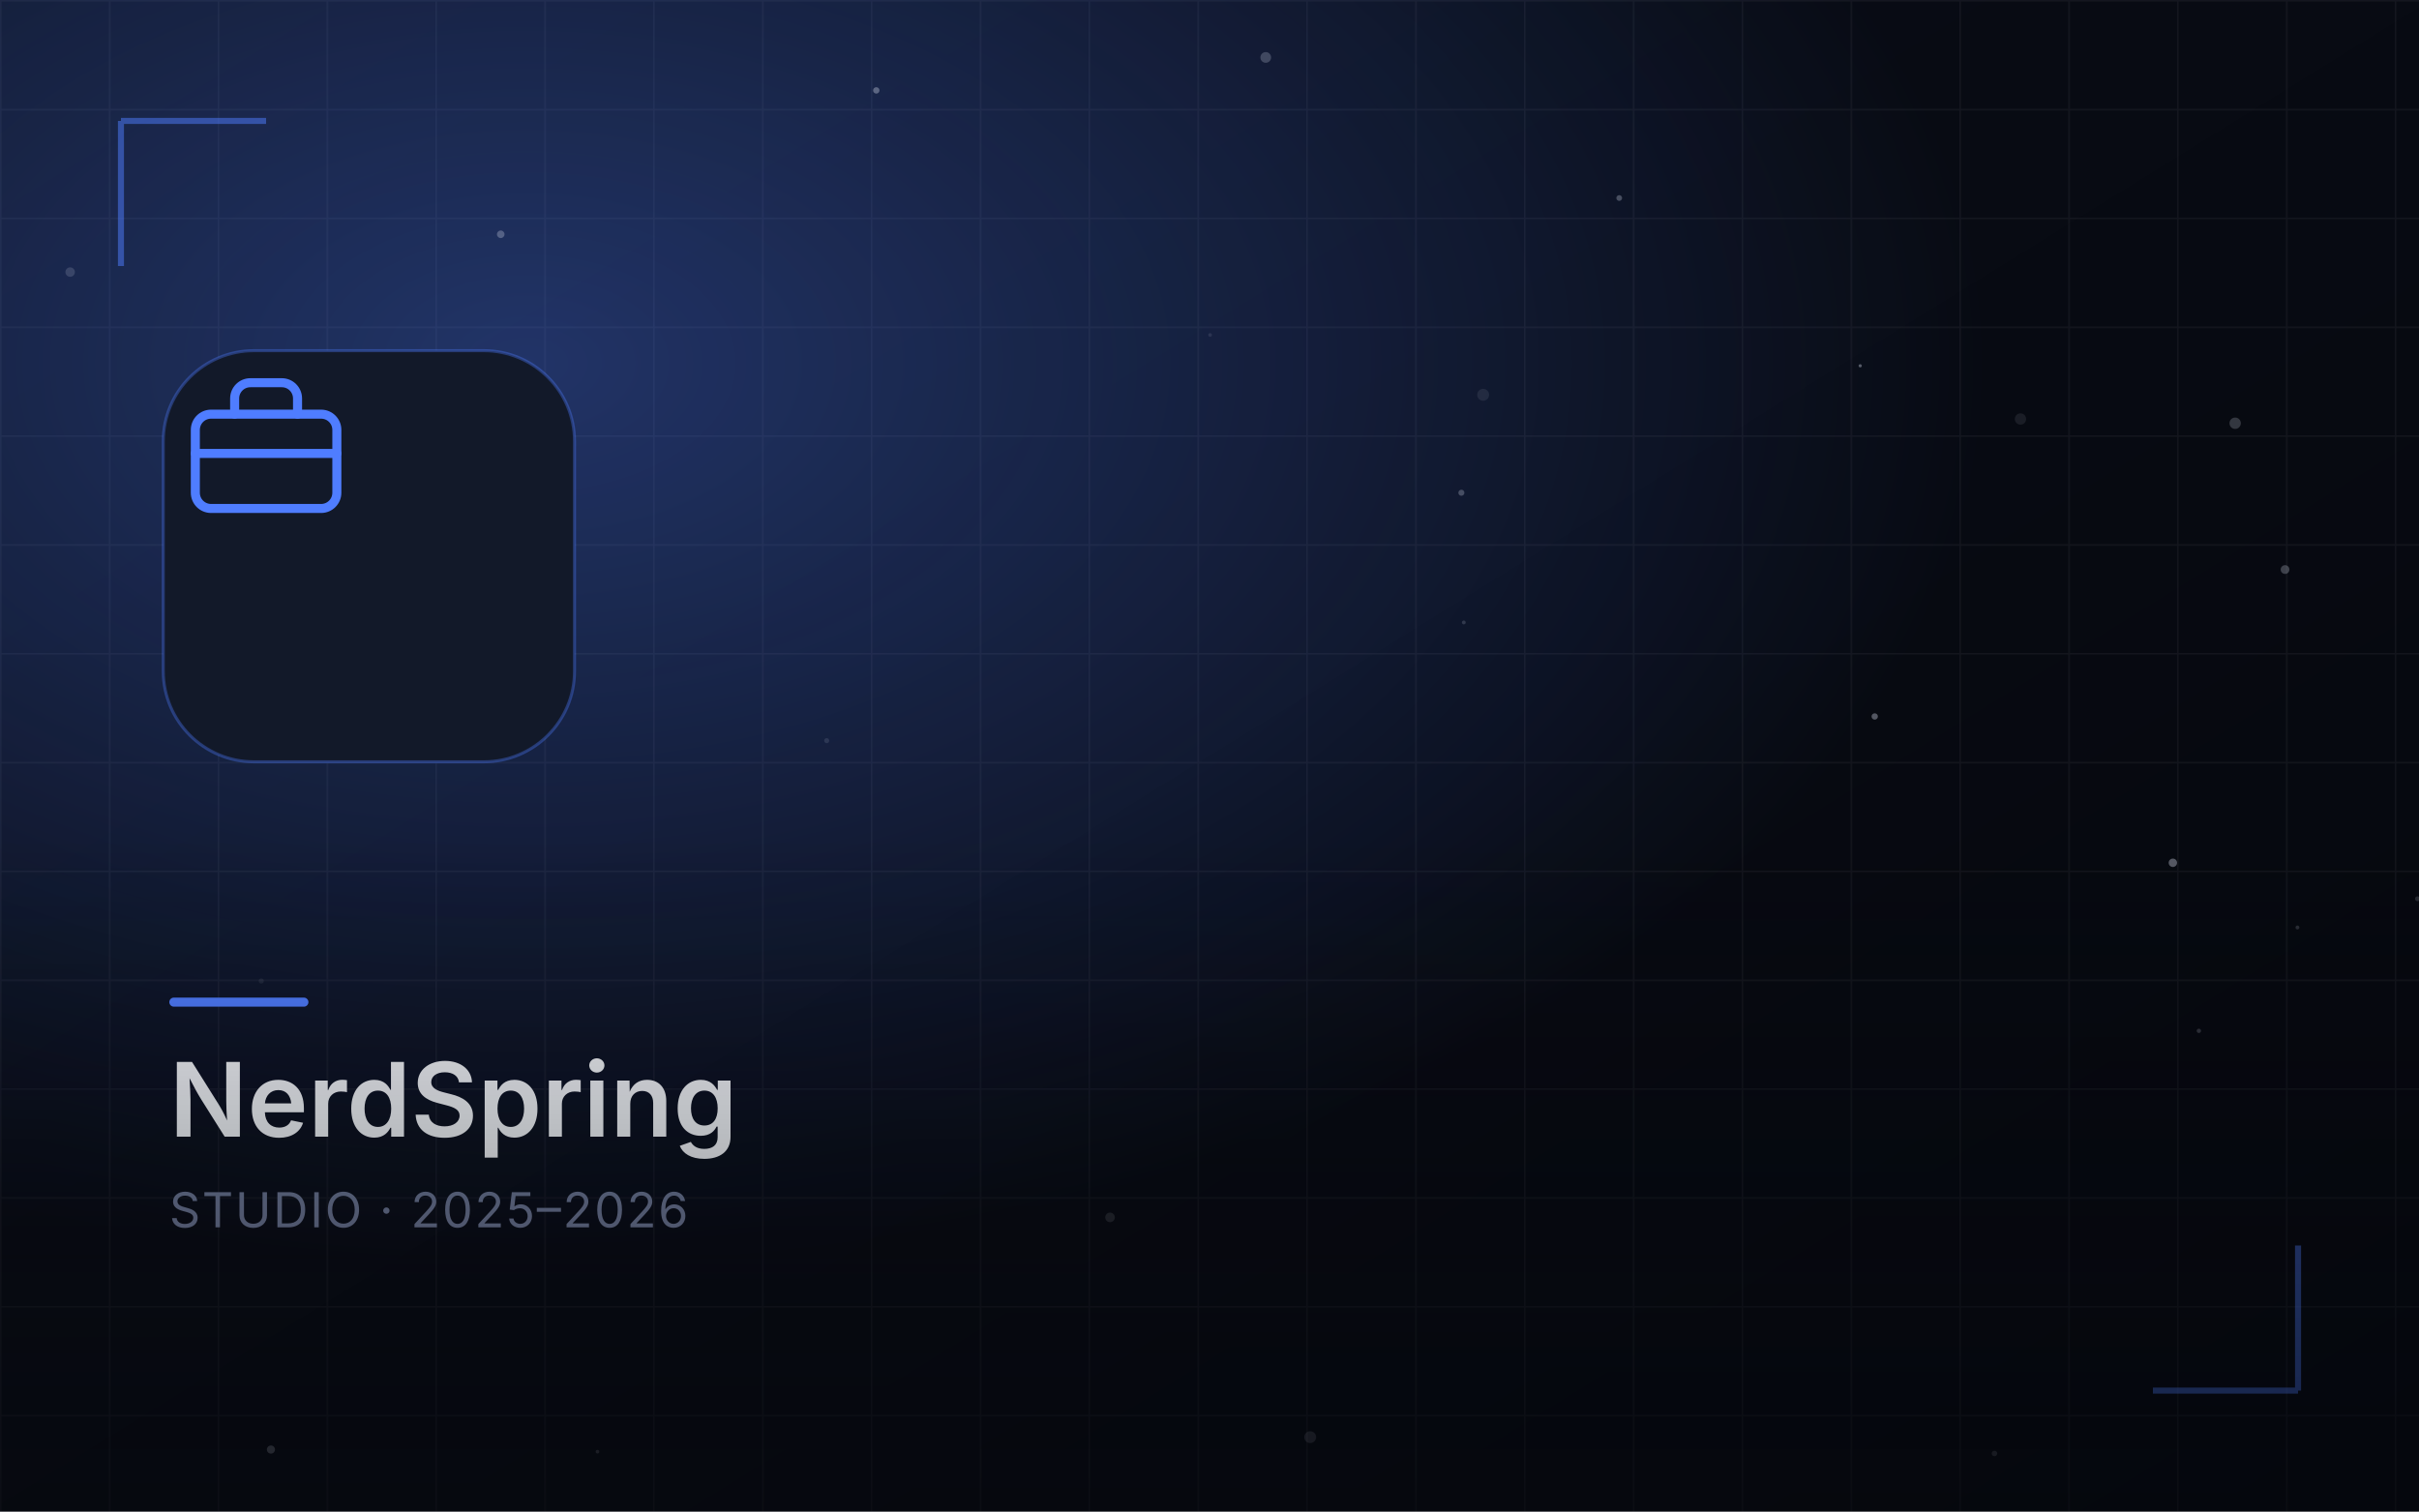
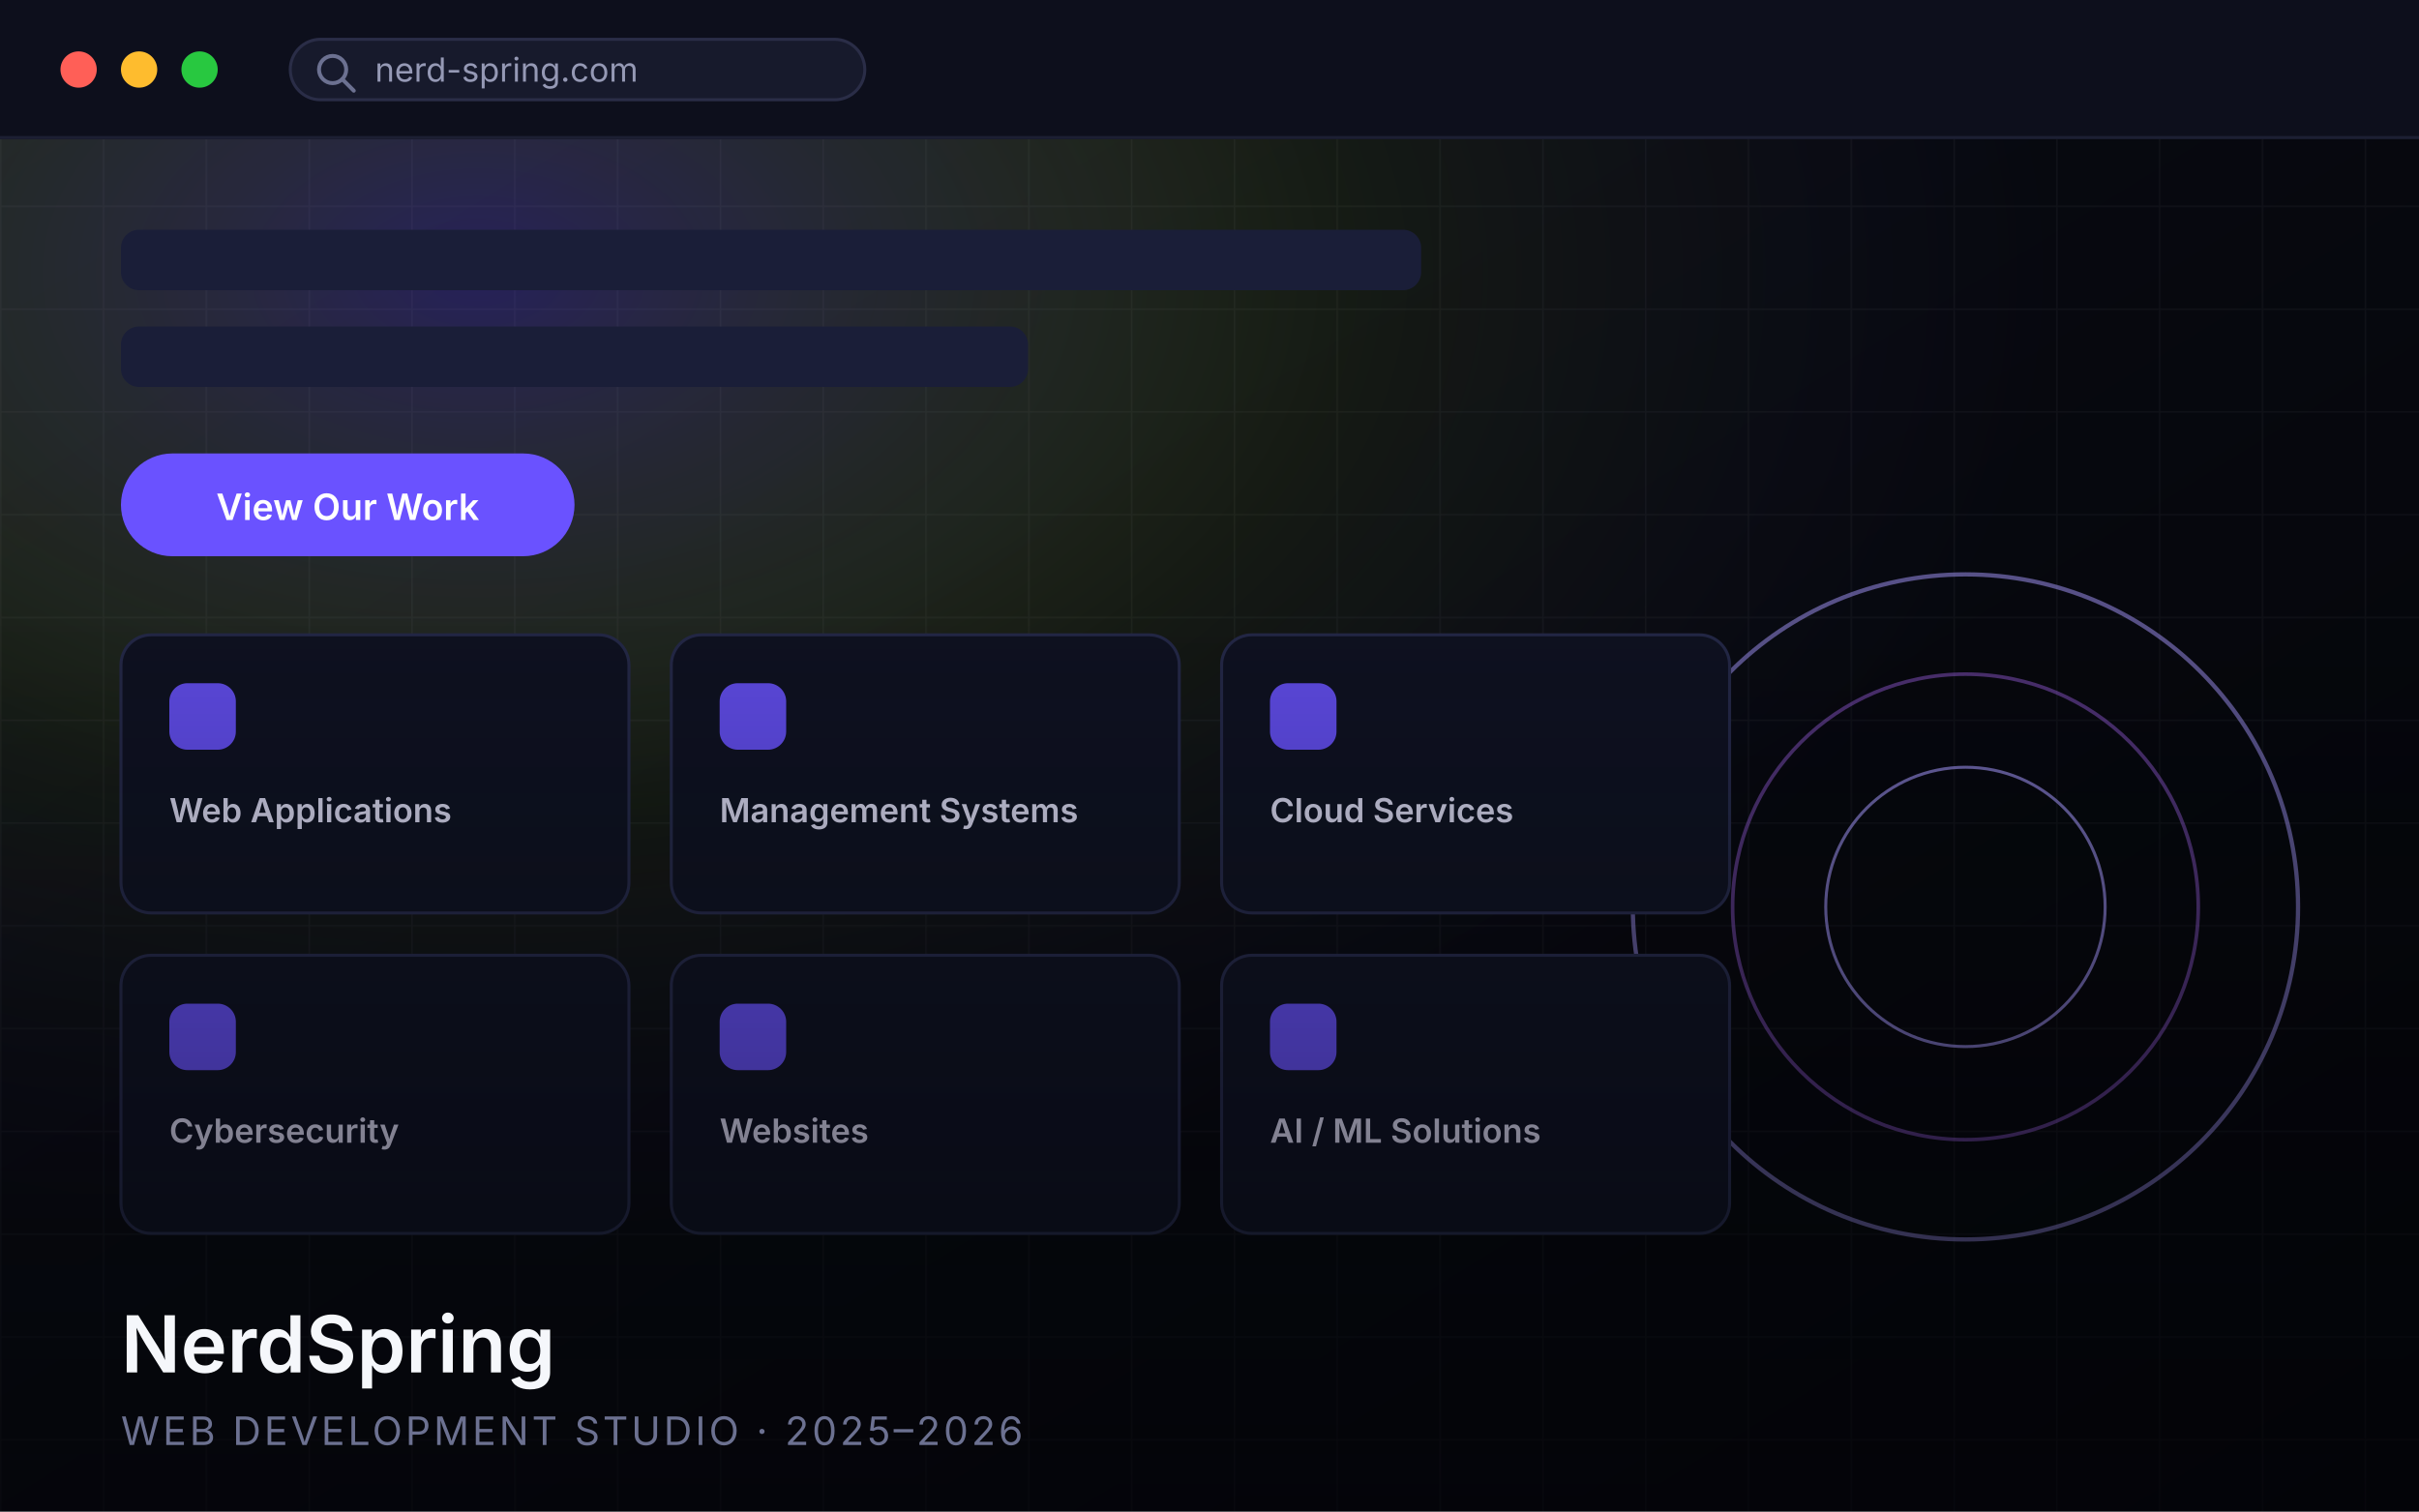
<svg xmlns="http://www.w3.org/2000/svg" viewBox="0 0 800 500" role="img" aria-label="NerdSpring">
  <defs>
    <linearGradient id="bg" x1="0" y1="0" x2="1" y2="1">
-       <stop offset="0%" stop-color="#0a0e18" />
-       <stop offset="100%" stop-color="#05070d" />
+       <stop offset="0%" stop-color="#0b0d16" />
+       <stop offset="100%" stop-color="#030408" />
    </linearGradient>
-     <radialGradient id="glow" cx="22%" cy="24%" r="60%">
-       <stop offset="0%" stop-color="#4f7dff" stop-opacity="0.35" />
-       <stop offset="100%" stop-color="#4f7dff" stop-opacity="0" />
+     <radialGradient id="glow" cx="20%" cy="18%" r="65%">
+       <stop offset="0%" stop-color="#6a52ff" stop-opacity="0.30" />
+       <stop offset="55%" stop-color="#caff3f" stop-opacity="0.07" />
+       <stop offset="100%" stop-color="#6a52ff" stop-opacity="0" />
    </radialGradient>
-     <pattern id="grid" width="36" height="36" patternUnits="userSpaceOnUse">
-       <path d="M 36 0 L 0 0 0 36" fill="none" stroke="#c9cfdf" stroke-width="1" opacity="0.06" />
+     <pattern id="grid" width="34" height="34" patternUnits="userSpaceOnUse">
+       <path d="M 34 0 L 0 0 0 34" fill="none" stroke="#c7c6dc" stroke-width="1" opacity="0.05" />
    </pattern>
    <linearGradient id="fade" x1="0" y1="0" x2="0" y2="1">
-       <stop offset="55%" stop-color="#05070d" stop-opacity="0" />
-       <stop offset="100%" stop-color="#05070d" stop-opacity="0.55" />
+       <stop offset="40%" stop-color="#030408" stop-opacity="0" />
+       <stop offset="100%" stop-color="#030408" stop-opacity="0.6" />
    </linearGradient>
  </defs>
  <rect width="800" height="500" fill="url(#bg)" />
  <rect width="800" height="500" fill="url(#grid)" />
  <rect width="800" height="500" fill="url(#glow)" />
-   <circle cx="86.4" cy="324.5" r="0.85" fill="#c9cfdf" opacity="0.09" />
-   <circle cx="535.5" cy="65.5" r="0.95" fill="#c9cfdf" opacity="0.31" />
-   <circle cx="755.7" cy="188.4" r="1.45" fill="#c9cfdf" opacity="0.28" />
-   <circle cx="718.6" cy="285.4" r="1.39" fill="#c9cfdf" opacity="0.41" />
-   <circle cx="197.6" cy="480.2" r="0.60" fill="#c9cfdf" opacity="0.21" />
-   <circle cx="739.2" cy="140.0" r="1.88" fill="#c9cfdf" opacity="0.23" />
-   <circle cx="759.8" cy="306.8" r="0.64" fill="#c9cfdf" opacity="0.19" />
-   <circle cx="490.5" cy="130.6" r="1.97" fill="#c9cfdf" opacity="0.10" />
-   <circle cx="165.6" cy="77.5" r="1.25" fill="#c9cfdf" opacity="0.32" />
-   <circle cx="367.1" cy="402.7" r="1.59" fill="#c9cfdf" opacity="0.15" />
-   <circle cx="727.2" cy="341.0" r="0.72" fill="#c9cfdf" opacity="0.22" />
-   <circle cx="418.6" cy="19.0" r="1.77" fill="#c9cfdf" opacity="0.25" />
-   <circle cx="289.8" cy="29.9" r="1.06" fill="#c9cfdf" opacity="0.38" />
-   <circle cx="433.3" cy="475.4" r="1.96" fill="#c9cfdf" opacity="0.18" />
-   <circle cx="89.6" cy="479.5" r="1.34" fill="#c9cfdf" opacity="0.31" />
-   <circle cx="659.6" cy="480.8" r="0.91" fill="#c9cfdf" opacity="0.19" />
-   <circle cx="668.2" cy="138.6" r="1.87" fill="#c9cfdf" opacity="0.10" />
-   <circle cx="23.2" cy="90.0" r="1.56" fill="#c9cfdf" opacity="0.18" />
-   <circle cx="483.3" cy="163.0" r="1.00" fill="#c9cfdf" opacity="0.29" />
-   <circle cx="484.1" cy="205.9" r="0.63" fill="#c9cfdf" opacity="0.19" />
-   <circle cx="799.5" cy="297.3" r="0.81" fill="#c9cfdf" opacity="0.17" />
-   <circle cx="273.4" cy="245.0" r="0.83" fill="#c9cfdf" opacity="0.13" />
-   <circle cx="620.0" cy="237.0" r="1.05" fill="#c9cfdf" opacity="0.39" />
-   <circle cx="615.2" cy="121.0" r="0.53" fill="#c9cfdf" opacity="0.40" />
-   <circle cx="400.2" cy="110.8" r="0.61" fill="#c9cfdf" opacity="0.12" />
-   <circle cx="159.5" cy="231.2" r="0.91" fill="#c9cfdf" opacity="0.14" />
-   <path d="M40 40 h48 M40 40 v48" stroke="#4f7dff" stroke-width="2" opacity="0.5" fill="none" />
-   <path d="M760 460 h-48 M760 460 v-48" stroke="#4f7dff" stroke-width="2" opacity="0.5" fill="none" />
-   <g transform="translate(88,150)">
-     <rect x="-34" y="-34" width="136" height="136" rx="30" fill="#121929" stroke="#4f7dff" stroke-opacity="0.35" />
-     <g transform="translate(0,0) scale(2.6)" stroke="#4f7dff" stroke-width="1.15" fill="none" stroke-linecap="round" stroke-linejoin="round" transform-origin="0 0">
-       <g transform="translate(-12,-12)">
-         <rect x="3" y="7" width="18" height="12" rx="2" />
-         <path d="M8 7V5a2 2 0 0 1 2-2h4a2 2 0 0 1 2 2v2" />
-         <path d="M3 12h18" />
-       </g>
-     </g>
-   </g>
-   <rect x="56" y="330" width="46" height="3" rx="1.5" fill="#4f7dff" />
-   <text x="56" y="376" font-family="Space Grotesk, Inter, sans-serif" font-size="34" font-weight="600" fill="#f5f7fb">NerdSpring</text>
-   <text x="56" y="406" font-family="Inter, sans-serif" font-size="16" letter-spacing="0.04em" fill="#717c9b">STUDIO · 2025–2026</text>
+   <rect x="0" y="0" width="800" height="46" fill="#0d0f1c" />
+   <rect x="0" y="45" width="800" height="1" fill="#1c1f33" />
+   <circle cx="26" cy="23" r="6" fill="#ff5f57" />
+   <circle cx="46" cy="23" r="6" fill="#febc2e" />
+   <circle cx="66" cy="23" r="6" fill="#28c840" />
+   <rect x="96" y="13" width="190" height="20" rx="10" fill="#171a2c" stroke="#2a2d47" stroke-width="1" />
+   <circle cx="110" cy="23" r="4.5" fill="none" stroke="#6c7191" stroke-width="1.3" />
+   <path d="M113.2 26.2 L117 30" stroke="#6c7191" stroke-width="1.3" stroke-linecap="round" />
+   <text x="124" y="27" font-family="Inter, sans-serif" font-size="11" fill="#9599b5">nerd-spring.com</text>
+   <rect x="40" y="76" width="430" height="20" rx="6" fill="#1a1e38" />
+   <rect x="40" y="108" width="300" height="20" rx="6" fill="#1a1e38" />
+   <rect x="40" y="150" width="150" height="34" rx="17" fill="#6a52ff" />
+   <text x="115" y="172" font-family="Inter, sans-serif" font-size="12" font-weight="600" fill="#ffffff" text-anchor="middle">View Our Work</text>
+   <circle cx="650" cy="300" r="110" fill="none" stroke="#a799ff" stroke-width="1.4" opacity="0.5" />
+   <circle cx="650" cy="300" r="77.0" fill="none" stroke="#b06bff" stroke-width="1.2" opacity="0.4" />
+   <circle cx="650" cy="300" r="46.2" fill="none" stroke="#a799ff" stroke-width="1" opacity="0.6" />
+   <rect x="40" y="210" width="168" height="92" rx="10" fill="#0e1120" stroke="#232745" />
+   <rect x="56" y="226" width="22" height="22" rx="6" fill="#6a52ff" opacity="0.85" />
+   <text x="56" y="272" font-family="Inter, sans-serif" font-size="11" font-weight="600" fill="#c7c6dc">Web Applications</text>
+   <rect x="222" y="210" width="168" height="92" rx="10" fill="#0e1120" stroke="#232745" />
+   <rect x="238" y="226" width="22" height="22" rx="6" fill="#6a52ff" opacity="0.85" />
+   <text x="238" y="272" font-family="Inter, sans-serif" font-size="11" font-weight="600" fill="#c7c6dc">Management Systems</text>
+   <rect x="404" y="210" width="168" height="92" rx="10" fill="#0e1120" stroke="#232745" />
+   <rect x="420" y="226" width="22" height="22" rx="6" fill="#6a52ff" opacity="0.85" />
+   <text x="420" y="272" font-family="Inter, sans-serif" font-size="11" font-weight="600" fill="#c7c6dc">Cloud Services</text>
+   <rect x="40" y="316" width="168" height="92" rx="10" fill="#0e1120" stroke="#232745" />
+   <rect x="56" y="332" width="22" height="22" rx="6" fill="#6a52ff" opacity="0.85" />
+   <text x="56" y="378" font-family="Inter, sans-serif" font-size="11" font-weight="600" fill="#c7c6dc">Cybersecurity</text>
+   <rect x="222" y="316" width="168" height="92" rx="10" fill="#0e1120" stroke="#232745" />
+   <rect x="238" y="332" width="22" height="22" rx="6" fill="#6a52ff" opacity="0.85" />
+   <text x="238" y="378" font-family="Inter, sans-serif" font-size="11" font-weight="600" fill="#c7c6dc">Websites</text>
+   <rect x="404" y="316" width="168" height="92" rx="10" fill="#0e1120" stroke="#232745" />
+   <rect x="420" y="332" width="22" height="22" rx="6" fill="#6a52ff" opacity="0.85" />
+   <text x="420" y="378" font-family="Inter, sans-serif" font-size="11" font-weight="600" fill="#c7c6dc">AI / ML Solutions</text>
  <rect width="800" height="500" fill="url(#fade)" />
+   <text x="40" y="454" font-family="Space Grotesk, Inter, sans-serif" font-size="26" font-weight="600" fill="#f5f7fb">NerdSpring</text>
+   <text x="40" y="478" font-family="Inter, sans-serif" font-size="13" letter-spacing="0.08em" fill="#6c7191">WEB DEVELOPMENT STUDIO · 2025–2026</text>
</svg>
